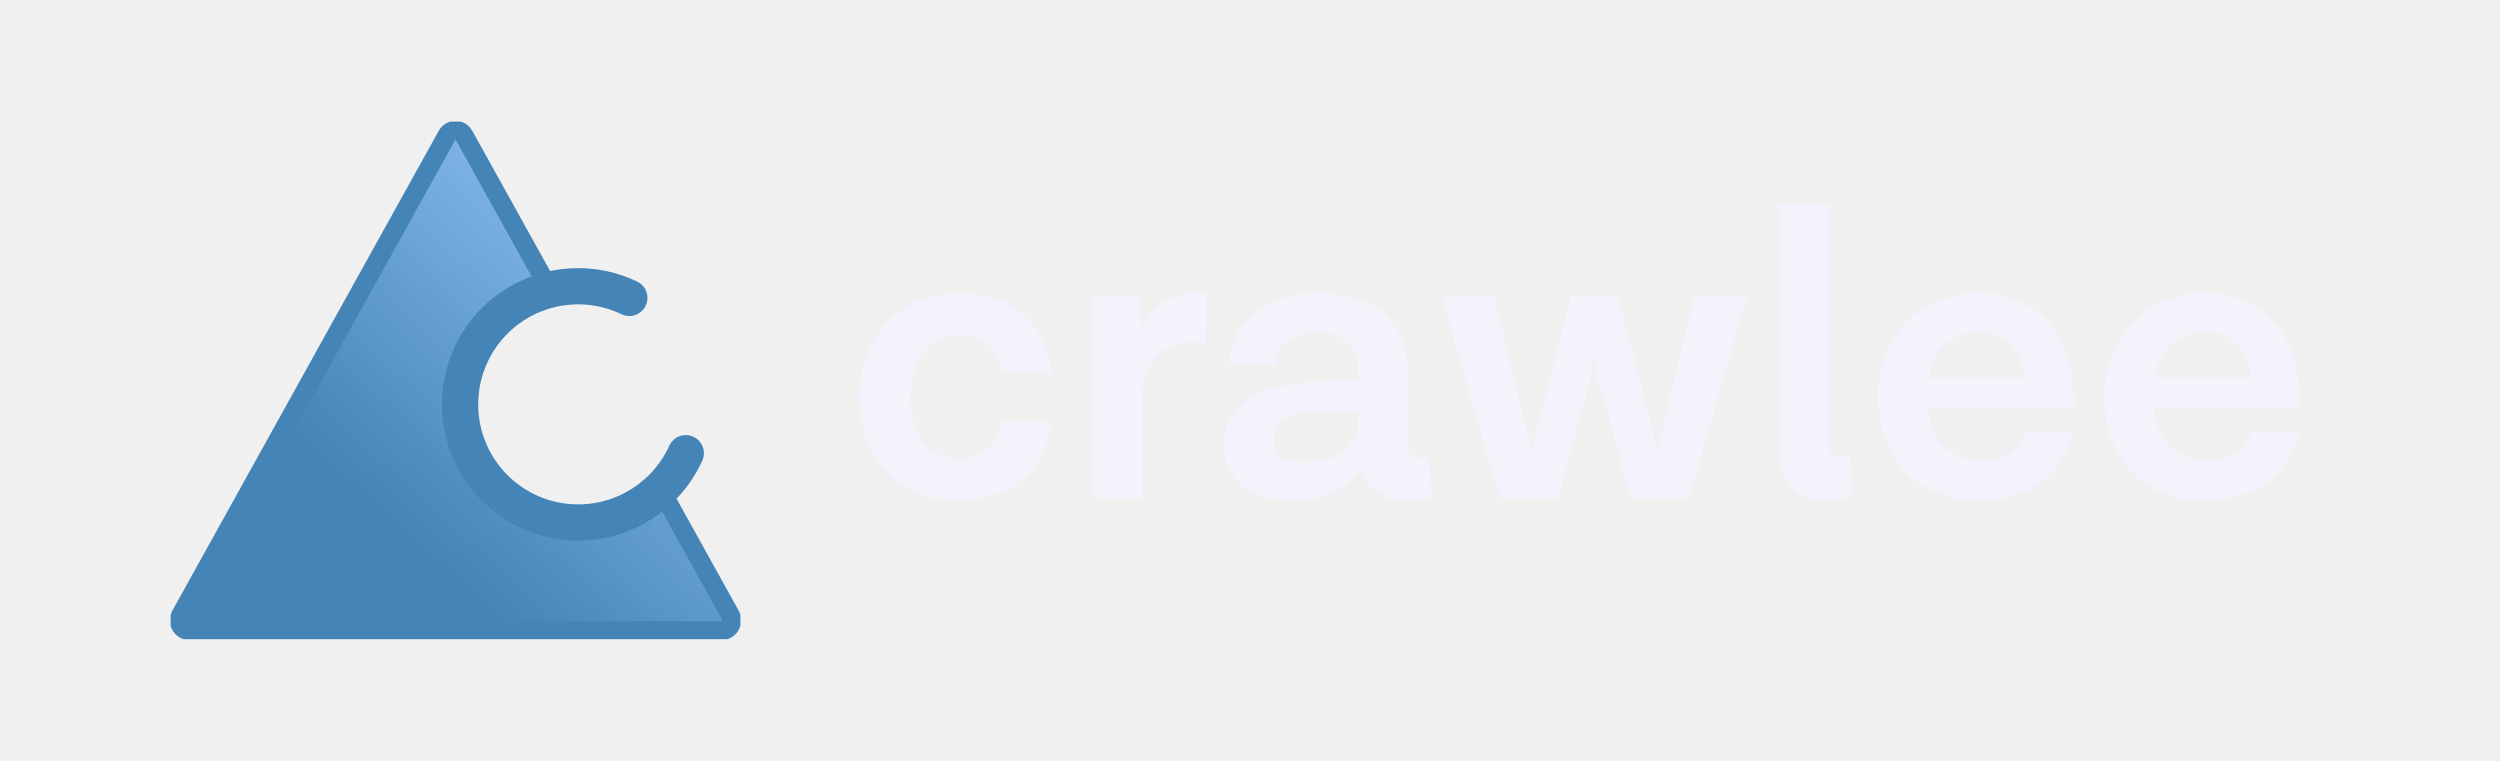
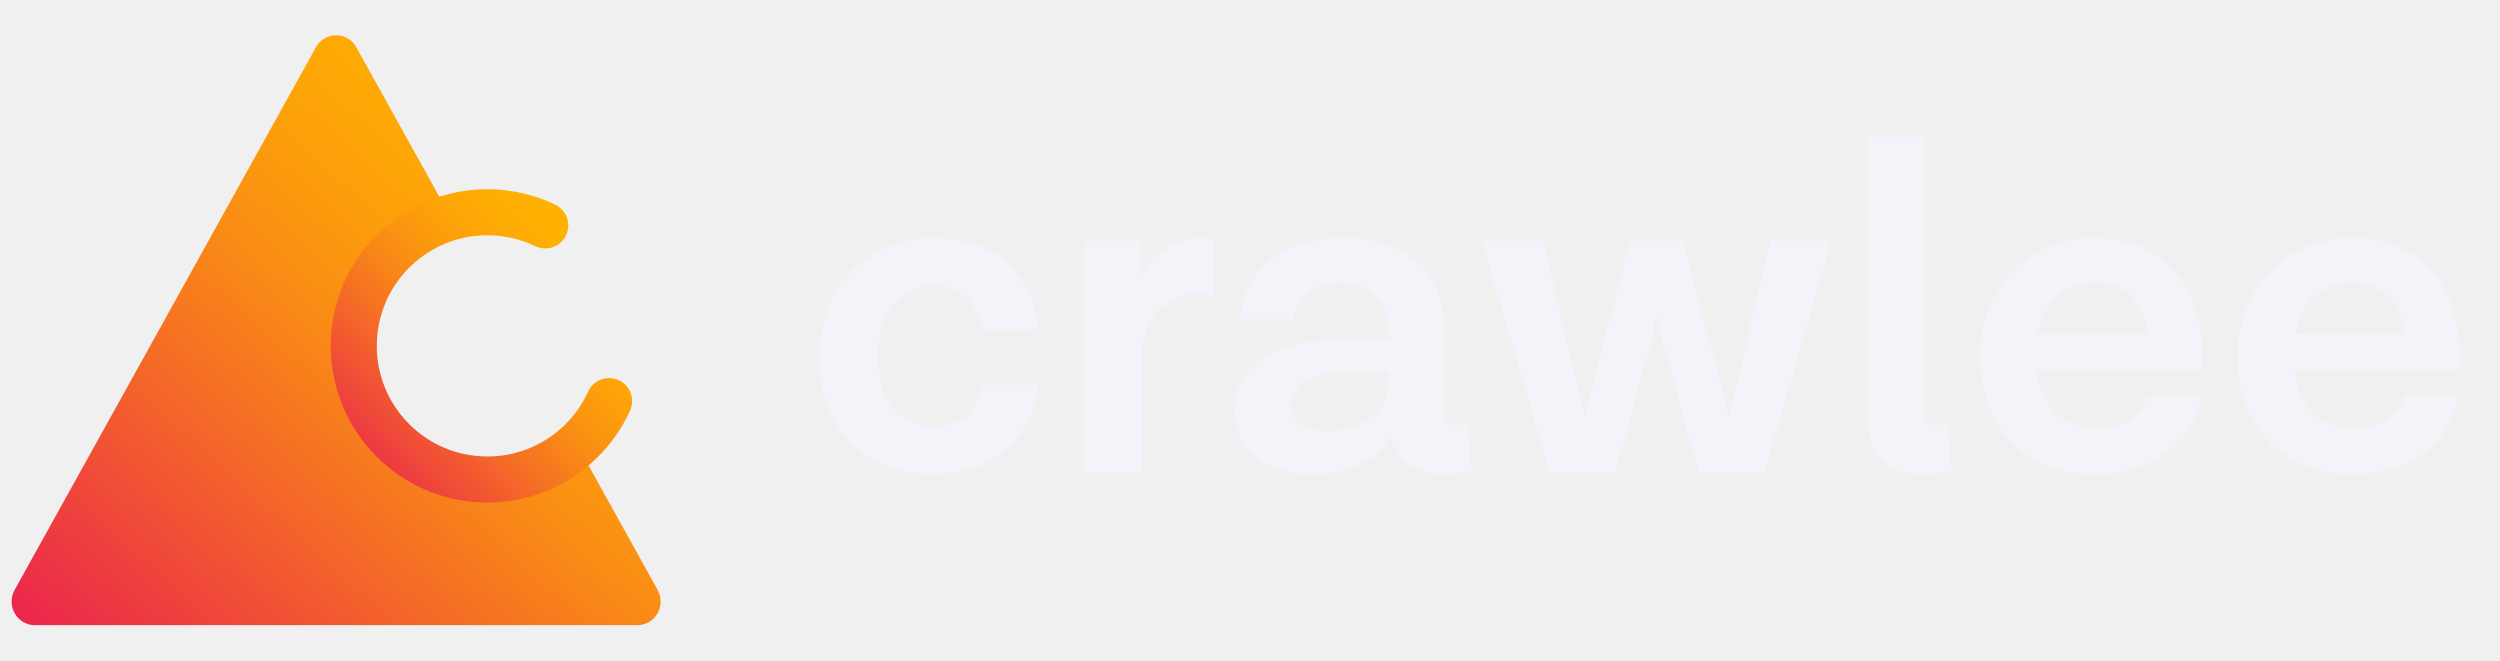
- <svg xmlns="http://www.w3.org/2000/svg" width="138" height="42" fill="none">
-   <g clip-path="url(#a)" stroke-linecap="round" stroke-linejoin="round">
-     <path d="M39.843 34.81h-29.4c-.42 0-.683-.474-.473-.855l7.35-13.24 7.351-13.238a.537.537 0 0 1 .947 0l4.728 8.517a6.521 6.521 0 0 0 1.57 12.848c1.765 0 3.369-.7 4.542-1.843l3.861 6.956c.21.378-.053.854-.473.854h-.003Z" fill="url(#b)" stroke="url(#c)" stroke-width="1.039" />
-     <path d="M37.855 25.017a6.519 6.519 0 0 1-5.938 3.825 6.518 6.518 0 0 1-6.52-6.52 6.518 6.518 0 0 1 9.343-5.878" stroke="url(#d)" stroke-width="2" />
+ <svg xmlns="http://www.w3.org/2000/svg" width="106" height="28" viewBox="0 0 106 28" fill="none">
+   <g clip-path="url(#clip0_1184_2100)">
+     <path d="M27.026 26H1.476C1.11 26 0.882 25.589 1.064 25.258L7.453 13.752L13.841 2.246C14.024 1.918 14.48 1.918 14.663 2.246L18.773 9.648C16.302 10.259 14.472 12.49 14.472 15.148C14.472 18.278 17.008 20.814 20.137 20.814C21.671 20.814 23.065 20.206 24.084 19.212L27.44 25.258C27.622 25.586 27.394 26 27.028 26H27.026Z" fill="url(#paint0_linear_1184_2100)" stroke="url(#paint1_linear_1184_2100)" stroke-width="1.014" stroke-linecap="round" stroke-linejoin="round" />
+     <path d="M25.826 17.007C24.935 18.969 22.959 20.331 20.666 20.331C17.536 20.331 15 17.796 15 14.666C15 11.536 17.536 9 20.666 9C21.545 9 22.376 9.2 23.119 9.557" stroke="url(#paint2_linear_1184_2100)" stroke-width="1.952" stroke-linecap="round" stroke-linejoin="round" />
  </g>
-   <path d="M52.868 27.614c3.223 0 4.891-1.897 5.188-4.343h-2.742c-.206 1.12-.846 2.035-2.332 2.035-1.691 0-2.72-1.257-2.72-3.406s1.097-3.406 2.743-3.406c1.417 0 2.103.937 2.309 2.103h2.742c-.274-2.514-1.92-4.411-5.12-4.411-3.222 0-5.508 2.377-5.508 5.76 0 3.314 2.057 5.668 5.44 5.668ZM65.9 16.186c-1.44 0-2.354.8-2.902 1.92l-.046-1.806h-2.674v11.2h2.788v-5.989c.183-1.691 1.349-2.628 2.72-2.628.434 0 .617.046.777.114l.023-2.743a4.258 4.258 0 0 0-.686-.068Zm12.952 8.96a1.483 1.483 0 0 1-.572.114c-.343 0-.571-.251-.571-.686v-3.931c0-2.789-1.715-4.457-4.892-4.457-2.857 0-4.8 1.394-4.983 3.908h2.56c.115-1.097.938-1.737 2.263-1.737 1.555 0 2.332.823 2.332 2.126v.571h-1.737c-3.063 0-5.692.869-5.692 3.52 0 1.806 1.303 3.04 3.794 3.04 2.4 0 3.383-1.143 3.749-1.828.32 1.211 1.211 1.828 2.423 1.828.571 0 1.074-.091 1.508-.205l-.182-2.263Zm-6.766.388c-1.234 0-1.806-.457-1.806-1.257 0-1.051 1.006-1.6 2.834-1.6h1.875v.732c0 .96-1.075 2.125-2.903 2.125ZM93.525 16.3l-1.692 7.154c-.16.595-.251 1.006-.297 1.349h-.069c-.068-.343-.182-.8-.32-1.349l-1.85-7.154h-2.584l-1.828 7.154c-.138.549-.275 1.006-.32 1.349h-.069c-.046-.343-.183-.8-.297-1.349L82.485 16.3h-2.949l3.269 11.2h3.2l1.782-6.514c.07-.297.16-.846.183-1.075h.069c.023.229.137.778.206 1.075l1.782 6.514h3.2l3.246-11.2h-2.948Zm8.584 8.846c-.252.091-.366.114-.549.114-.343 0-.594-.251-.594-.686V11.271H98.2v13.532c0 1.783.892 2.811 2.56 2.811.617 0 1.097-.091 1.532-.205l-.183-2.263Zm12.335-3.177c0-3.498-1.92-5.783-5.235-5.783-3.2 0-5.531 2.354-5.531 5.737 0 3.314 2.08 5.691 5.508 5.691 3.269 0 4.823-1.805 5.212-3.771h-2.629c-.183.686-.8 1.554-2.468 1.554-1.6 0-2.675-1.028-2.88-2.857h8.023v-.571Zm-5.212-3.635c1.394 0 2.332.777 2.56 2.492h-5.326c.298-1.646 1.372-2.492 2.766-2.492Zm17.689 3.635c0-3.498-1.92-5.783-5.234-5.783-3.2 0-5.531 2.354-5.531 5.737 0 3.314 2.08 5.691 5.508 5.691 3.269 0 4.823-1.805 5.212-3.771h-2.629c-.183.686-.8 1.554-2.469 1.554-1.6 0-2.674-1.028-2.88-2.857h8.023v-.571Zm-5.211-3.635c1.394 0 2.331.777 2.56 2.492h-5.326c.297-1.646 1.372-2.492 2.766-2.492Z" fill="#F2F3FB" />
+   <path d="M39.5 20.1C36.54 20.1 34.74 18.04 34.74 15.14C34.74 12.18 36.74 10.1 39.56 10.1C42.36 10.1 43.8 11.76 44.04 13.96H41.64C41.46 12.94 40.86 12.12 39.62 12.12C38.18 12.12 37.22 13.22 37.22 15.1C37.22 16.98 38.12 18.08 39.6 18.08C40.9 18.08 41.46 17.28 41.64 16.3H44.04C43.78 18.44 42.32 20.1 39.5 20.1ZM50.904 10.1C51.144 10.1 51.384 10.14 51.504 10.16L51.484 12.56C51.344 12.5 51.184 12.46 50.804 12.46C49.604 12.46 48.584 13.28 48.424 14.76V20H45.984V10.2H48.324L48.364 11.78C48.844 10.8 49.644 10.1 50.904 10.1ZM62.236 17.94L62.396 19.92C62.016 20.02 61.576 20.1 61.076 20.1C60.016 20.1 59.236 19.56 58.956 18.5C58.636 19.1 57.776 20.1 55.676 20.1C53.496 20.1 52.356 19.02 52.356 17.44C52.356 15.12 54.656 14.36 57.336 14.36H58.856V13.86C58.856 12.72 58.176 12 56.816 12C55.656 12 54.936 12.56 54.836 13.52H52.596C52.756 11.32 54.456 10.1 56.956 10.1C59.736 10.1 61.236 11.56 61.236 14V17.44C61.236 17.82 61.436 18.04 61.736 18.04C61.896 18.04 62.016 18.02 62.236 17.94ZM56.316 18.28C57.916 18.28 58.856 17.26 58.856 16.42V15.78H57.216C55.616 15.78 54.736 16.26 54.736 17.18C54.736 17.88 55.236 18.28 56.316 18.28ZM75.075 10.2H77.655L74.815 20H72.015L70.455 14.3C70.395 14.04 70.295 13.56 70.275 13.36H70.215C70.195 13.56 70.115 14.04 70.055 14.3L68.495 20H65.695L62.835 10.2H65.415L66.915 16.46C67.015 16.94 67.135 17.34 67.175 17.64H67.235C67.275 17.34 67.395 16.94 67.515 16.46L69.115 10.2H71.375L72.995 16.46C73.115 16.94 73.215 17.34 73.275 17.64H73.335C73.375 17.34 73.455 16.98 73.595 16.46L75.075 10.2ZM82.586 17.94L82.746 19.92C82.366 20.02 81.946 20.1 81.406 20.1C79.946 20.1 79.166 19.2 79.166 17.64V5.8H81.586V17.44C81.586 17.82 81.806 18.04 82.106 18.04C82.266 18.04 82.366 18.02 82.586 17.94ZM93.379 15.16V15.66H86.359C86.539 17.26 87.479 18.16 88.879 18.16C90.339 18.16 90.879 17.4 91.039 16.8H93.339C92.999 18.52 91.639 20.1 88.779 20.1C85.779 20.1 83.959 18.02 83.959 15.12C83.959 12.16 85.999 10.1 88.799 10.1C91.699 10.1 93.379 12.1 93.379 15.16ZM88.819 11.98C87.599 11.98 86.659 12.72 86.399 14.16H91.059C90.859 12.66 90.039 11.98 88.819 11.98ZM104.297 15.16V15.66H97.277C97.457 17.26 98.397 18.16 99.797 18.16C101.257 18.16 101.797 17.4 101.957 16.8H104.257C103.917 18.52 102.557 20.1 99.697 20.1C96.697 20.1 94.877 18.02 94.877 15.12C94.877 12.16 96.917 10.1 99.717 10.1C102.617 10.1 104.297 12.1 104.297 15.16ZM99.737 11.98C98.517 11.98 97.577 12.72 97.317 14.16H101.977C101.777 12.66 100.957 11.98 99.737 11.98Z" fill="#F3F4FA" />
  <defs>
-     <linearGradient id="b" x1="40.393" y1="7.193" x2="12.912" y2="37.541" gradientUnits="userSpaceOnUse">
-       <stop offset="0%" stop-color="#9dceff" />
-       <stop offset="70%" stop-color="#4584b6" />
-       <stop offset="100%" stop-color="#4584b6" />
+     <linearGradient id="paint0_linear_1184_2100" x1="27.504" y1="2" x2="3.622" y2="28.374" gradientUnits="userSpaceOnUse">
+       <stop offset="0.001" stop-color="#FFB200" />
+       <stop offset="0.081" stop-color="#FFB100" />
+       <stop offset="0.156" stop-color="#FFAF02" />
+       <stop offset="0.225" stop-color="#FEAB04" />
+       <stop offset="0.291" stop-color="#FDA606" />
+       <stop offset="0.353" stop-color="#FCA00A" />
+       <stop offset="0.413" stop-color="#FB980E" />
+       <stop offset="0.471" stop-color="#FA9013" />
+       <stop offset="0.529" stop-color="#F98618" />
+       <stop offset="0.587" stop-color="#F77B1E" />
+       <stop offset="0.647" stop-color="#F56F24" />
+       <stop offset="0.709" stop-color="#F3632B" />
+       <stop offset="0.774" stop-color="#F25532" />
+       <stop offset="0.844" stop-color="#EF473A" />
+       <stop offset="0.918" stop-color="#ED3842" />
+       <stop offset="0.999" stop-color="#EB284B" />
    </linearGradient>
-     <linearGradient id="c" x1="40.393" y1="7.193" x2="12.912" y2="37.541" gradientUnits="userSpaceOnUse">
-       <stop offset="0%" stop-color="#4584b6" />
+     <linearGradient id="paint1_linear_1184_2100" x1="27.504" y1="2" x2="3.622" y2="28.374" gradientUnits="userSpaceOnUse">
+       <stop offset="0.001" stop-color="#FFB200" />
+       <stop offset="0.081" stop-color="#FFB100" />
+       <stop offset="0.156" stop-color="#FFAF02" />
+       <stop offset="0.225" stop-color="#FEAB04" />
+       <stop offset="0.291" stop-color="#FDA606" />
+       <stop offset="0.353" stop-color="#FCA00A" />
+       <stop offset="0.413" stop-color="#FB980E" />
+       <stop offset="0.471" stop-color="#FA9013" />
+       <stop offset="0.529" stop-color="#F98618" />
+       <stop offset="0.587" stop-color="#F77B1E" />
+       <stop offset="0.647" stop-color="#F56F24" />
+       <stop offset="0.709" stop-color="#F3632B" />
+       <stop offset="0.774" stop-color="#F25532" />
+       <stop offset="0.844" stop-color="#EF473A" />
+       <stop offset="0.918" stop-color="#ED3842" />
+       <stop offset="0.999" stop-color="#EB284B" />
    </linearGradient>
-     <linearGradient id="d" x1="37.855" y1="22.323" x2="25.398" y2="22.323" gradientUnits="userSpaceOnUse">
-       <stop offset="0%" stop-color="#4584b6" />
+     <linearGradient id="paint2_linear_1184_2100" x1="25.826" y1="9" x2="14.506" y2="19.815" gradientUnits="userSpaceOnUse">
+       <stop offset="0.001" stop-color="#FFB200" />
+       <stop offset="0.081" stop-color="#FFB100" />
+       <stop offset="0.156" stop-color="#FFAF02" />
+       <stop offset="0.225" stop-color="#FEAB04" />
+       <stop offset="0.291" stop-color="#FDA606" />
+       <stop offset="0.353" stop-color="#FCA00A" />
+       <stop offset="0.413" stop-color="#FB980E" />
+       <stop offset="0.471" stop-color="#FA9013" />
+       <stop offset="0.529" stop-color="#F98618" />
+       <stop offset="0.587" stop-color="#F77B1E" />
+       <stop offset="0.647" stop-color="#F56F24" />
+       <stop offset="0.709" stop-color="#F3632B" />
+       <stop offset="0.774" stop-color="#F25532" />
+       <stop offset="0.844" stop-color="#EF473A" />
+       <stop offset="0.918" stop-color="#ED3842" />
+       <stop offset="0.999" stop-color="#EB284B" />
    </linearGradient>
-     <clipPath id="a">
-       <path fill="#fff" d="M9.418 6.714h31.45v28.571H9.418z" />
+     <clipPath id="clip0_1184_2100">
+       <rect width="28" height="28" fill="white" />
    </clipPath>
  </defs>
</svg>
